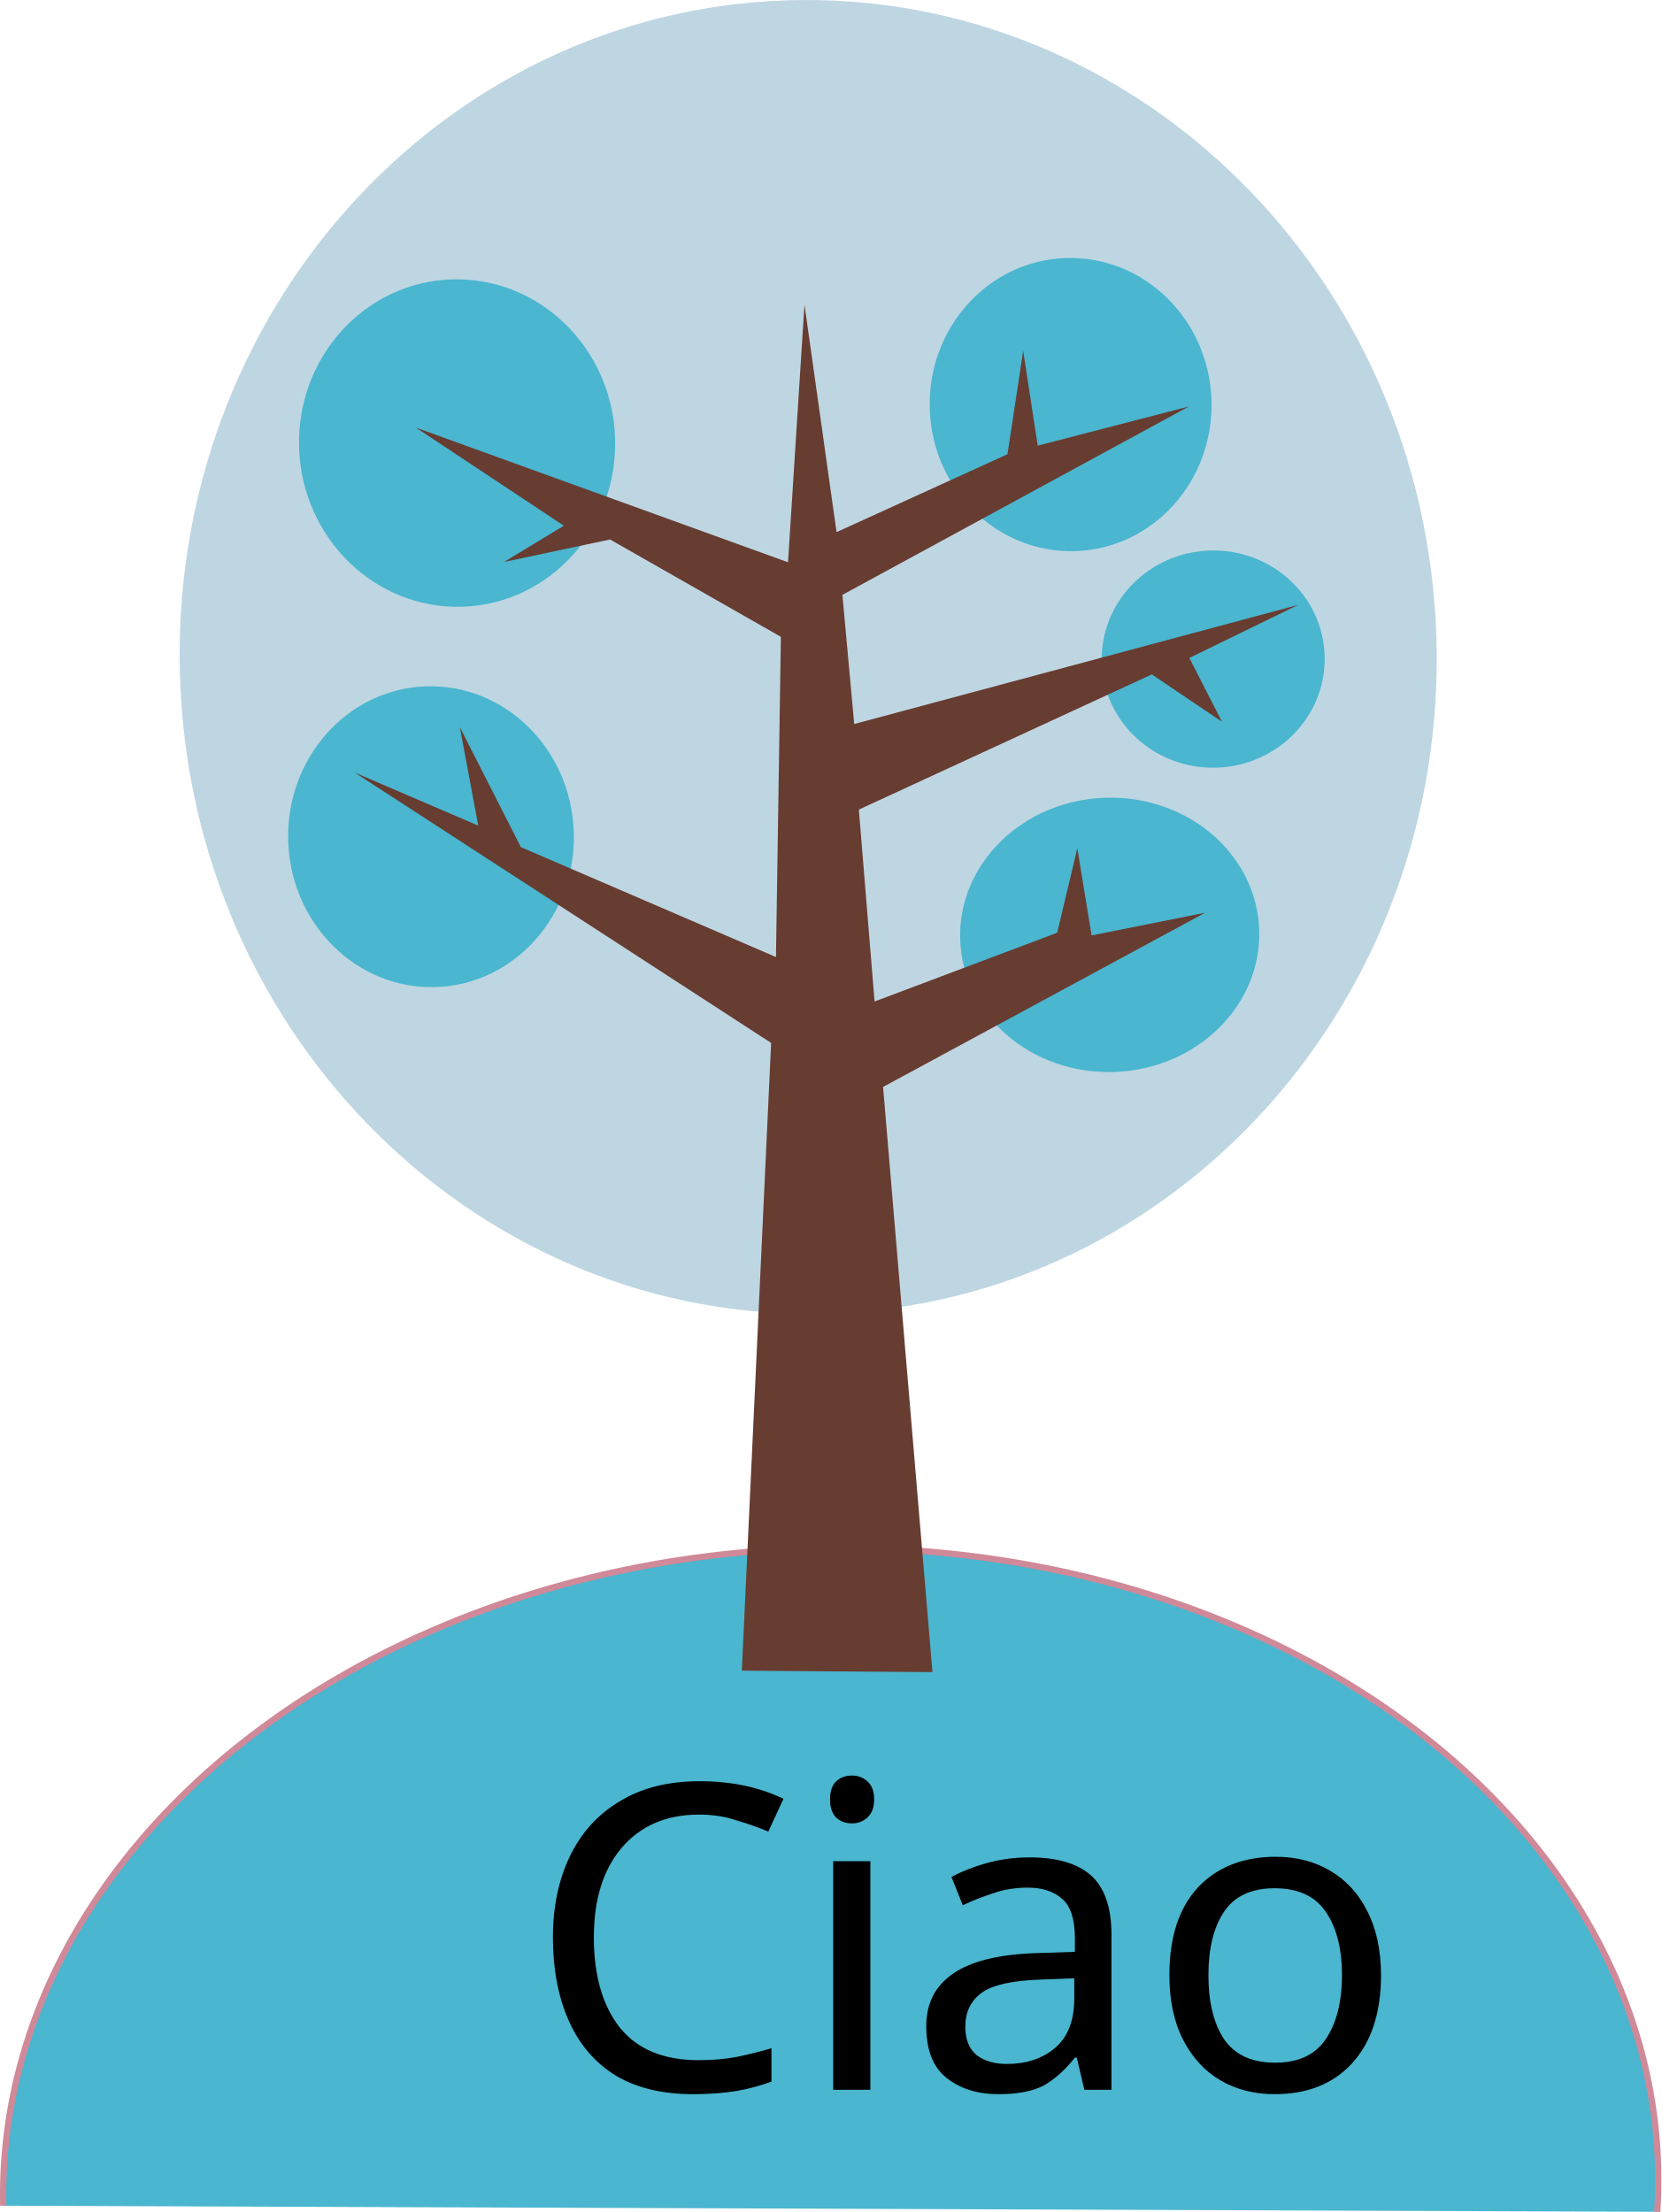
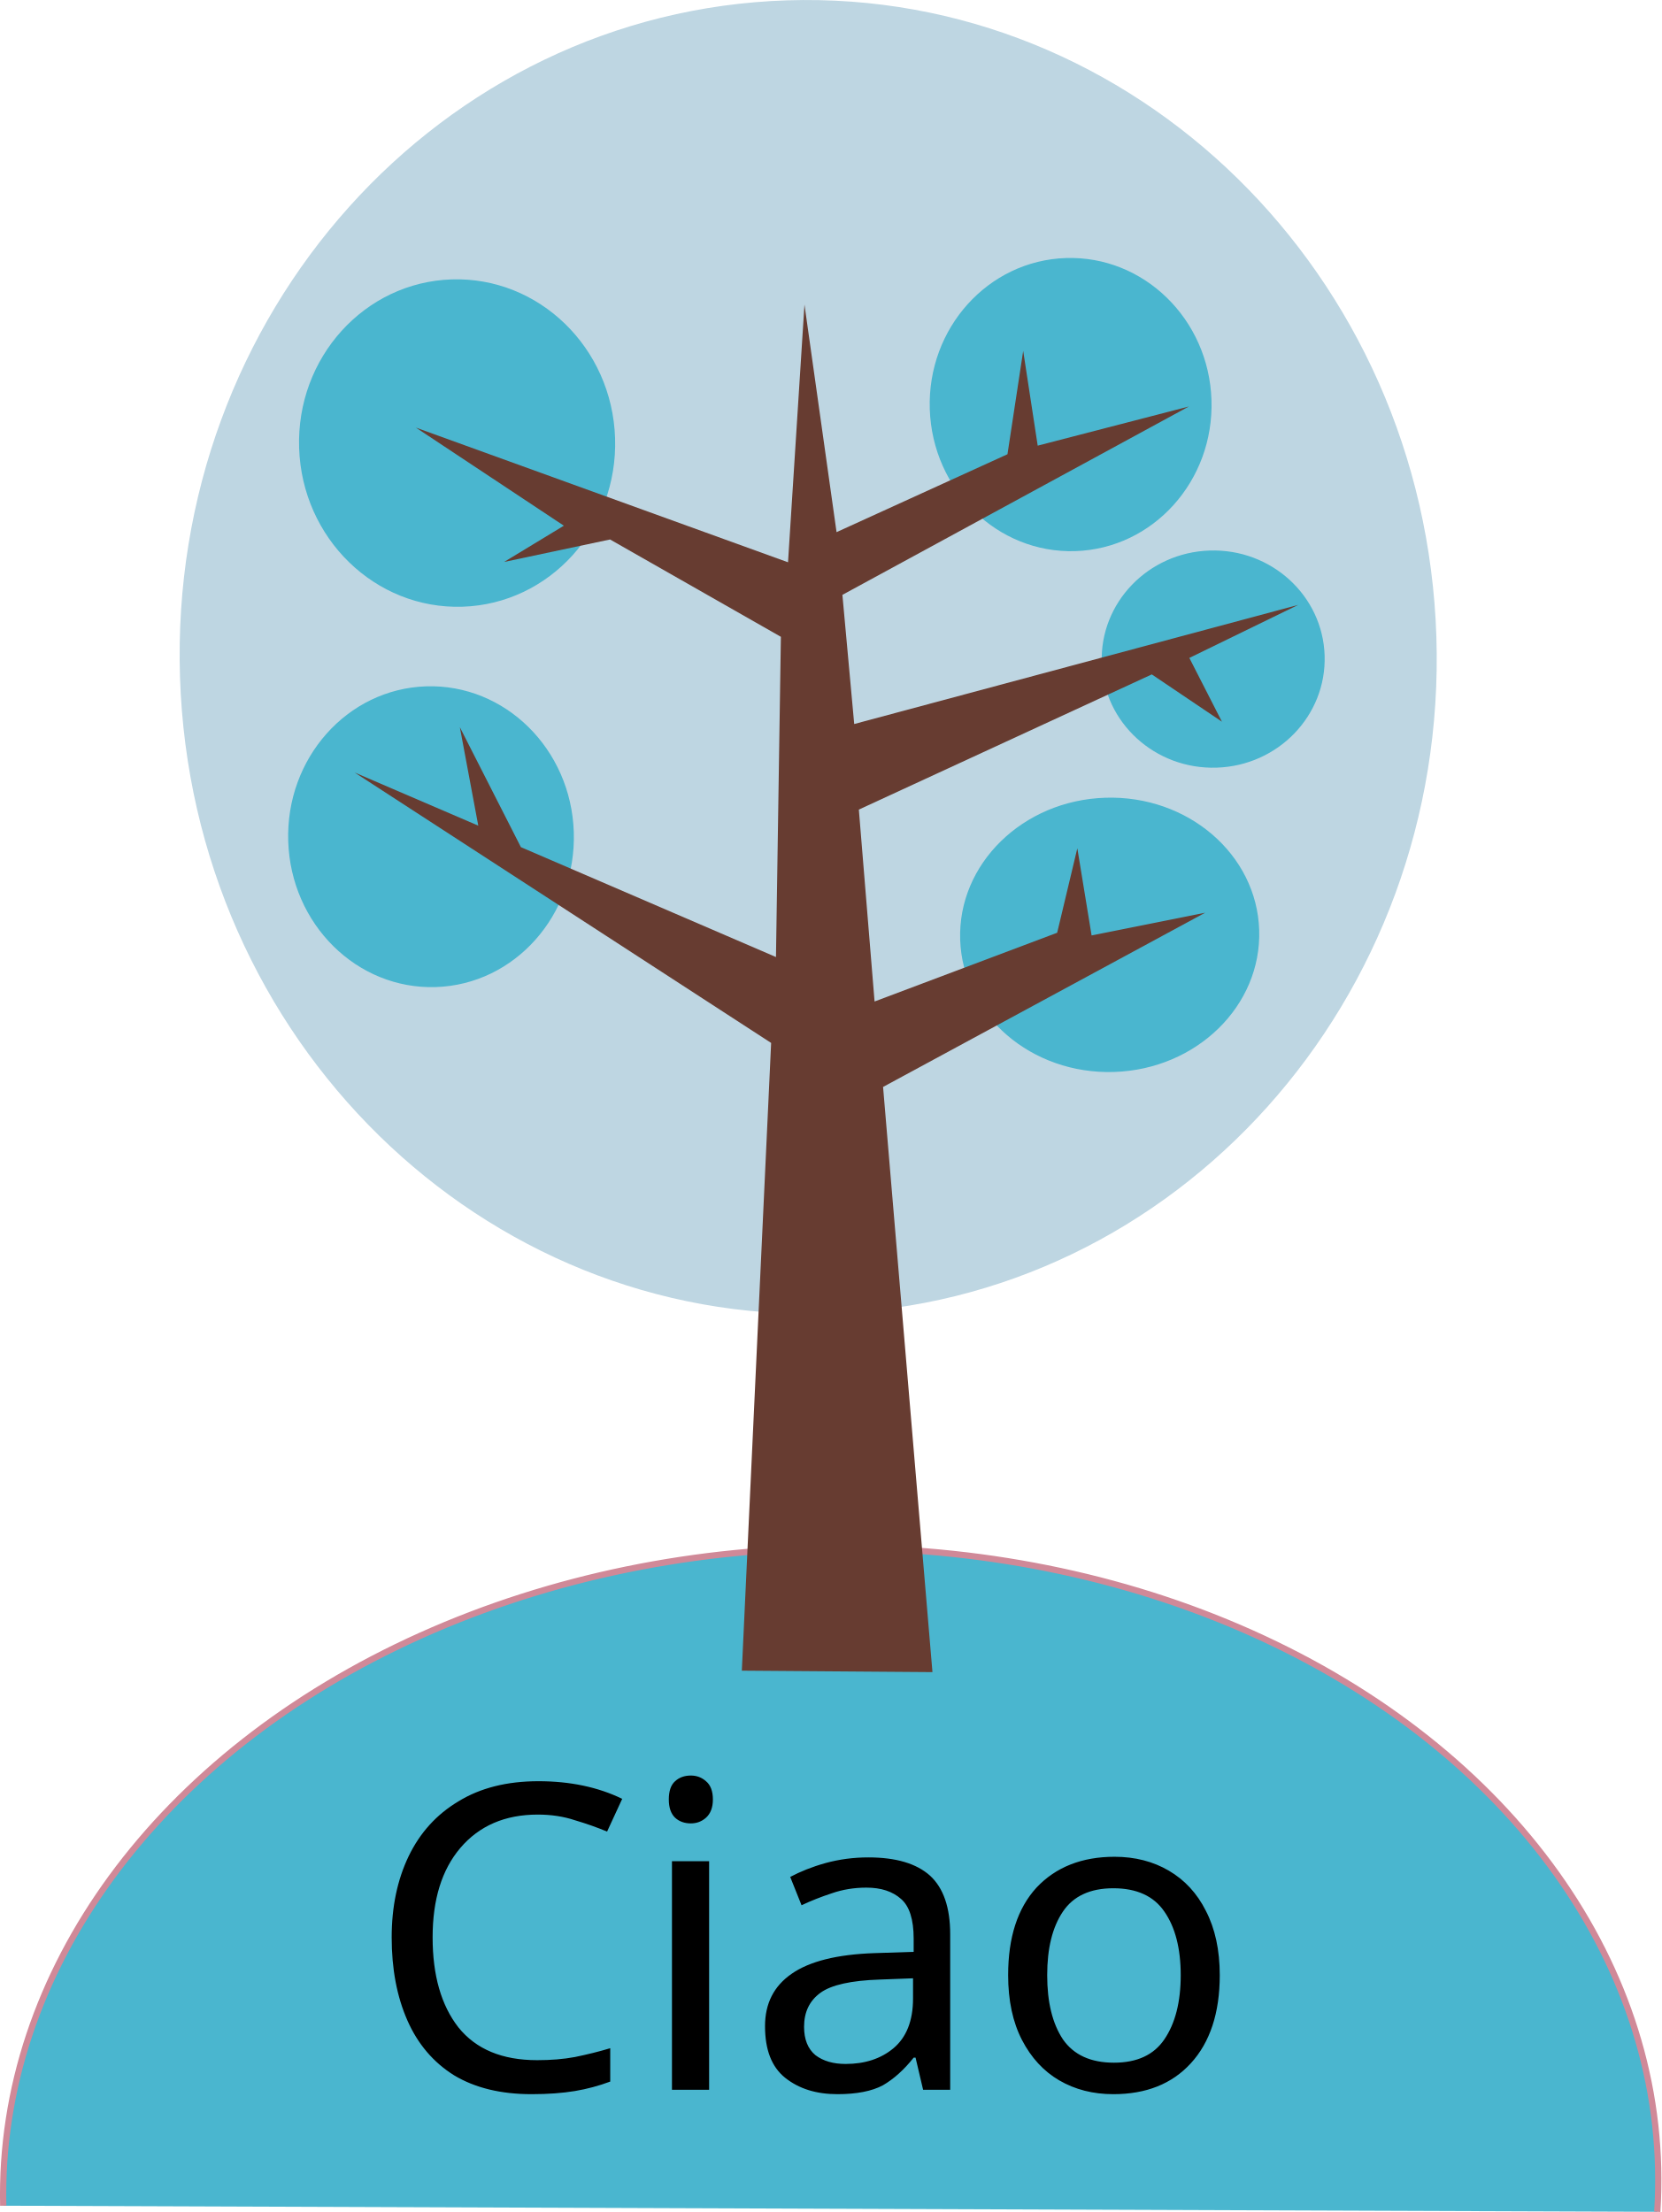
<svg xmlns="http://www.w3.org/2000/svg" width="155.777" height="207.443" viewBox="0 0 41.216 54.886">
  <g transform="translate(-86.924 -102.147)">
    <ellipse style="isolation:auto;mix-blend-mode:normal" cx="103.098" cy="121.835" rx="15.592" ry="16.3" transform="rotate(-1.848)" color="#000" overflow="visible" fill="#bed6e2" />
    <ellipse style="isolation:auto;mix-blend-mode:normal" cx="109.807" cy="115.787" rx="3.496" ry="3.638" transform="rotate(-1.848)" color="#000" overflow="visible" fill="#4ab6cf" />
    <ellipse style="isolation:auto;mix-blend-mode:normal" cx="113.138" cy="122.213" rx="2.766" ry="2.695" transform="rotate(-1.848)" color="#000" overflow="visible" fill="#4ab6cf" />
    <ellipse style="isolation:auto;mix-blend-mode:normal" cx="110.351" cy="128.969" rx="3.711" ry="3.404" transform="rotate(-1.848)" color="#000" overflow="visible" fill="#4ab6cf" />
    <ellipse style="isolation:auto;mix-blend-mode:normal" cx="93.602" cy="125.992" rx="3.544" ry="3.733" transform="rotate(-1.848)" color="#000" overflow="visible" fill="#4ab6cf" />
    <path style="isolation:auto;mix-blend-mode:normal" d="M87.004 156.877a15.866 20.532 88.736 0 1 10.354-14.145 15.866 20.532 88.736 0 1 20.921.077 15.866 20.532 88.736 0 1 9.758 14.219" color="#000" overflow="visible" fill="#4ab6cf" stroke="#d08998" stroke-width=".155" />
    <ellipse style="isolation:auto;mix-blend-mode:normal" cx="94.501" cy="116.201" rx="3.921" ry="4.063" transform="rotate(-1.818) skewX(.061)" color="#000" overflow="visible" fill="#4ab6cf" />
    <path d="M105.327 143.601l4.729.036-1.225-14.52 7.99-4.323-2.817.564-.354-2.163-.5 2.096-4.53 1.706-.39-4.762 7.267-3.354 1.74 1.173-.808-1.582 2.7-1.316-11.014 2.956-.293-3.205 8.595-4.674-3.75.972-.36-2.352-.39 2.565-4.24 1.933-.796-5.647-.408 6.395-9.232-3.342 3.671 2.434-1.483.9 2.629-.558 4.238 2.415-.122 7.946-6.328-2.727-1.514-2.976.457 2.443-3.068-1.319 10.333 6.71z" fill="#673c31" fill-rule="evenodd" />
-     <text style="line-height:125%" x="100" y="154" font-weight="400" font-size="10.583" font-family="sans-serif" letter-spacing="0" word-spacing="0" stroke-width=".265">Ciao</text>
+     <text style="line-height:125%" x="96" y="154" font-weight="400" font-size="10.583" font-family="sans-serif" letter-spacing="0" word-spacing="0" stroke-width=".265">Ciao</text>
  </g>
</svg>
